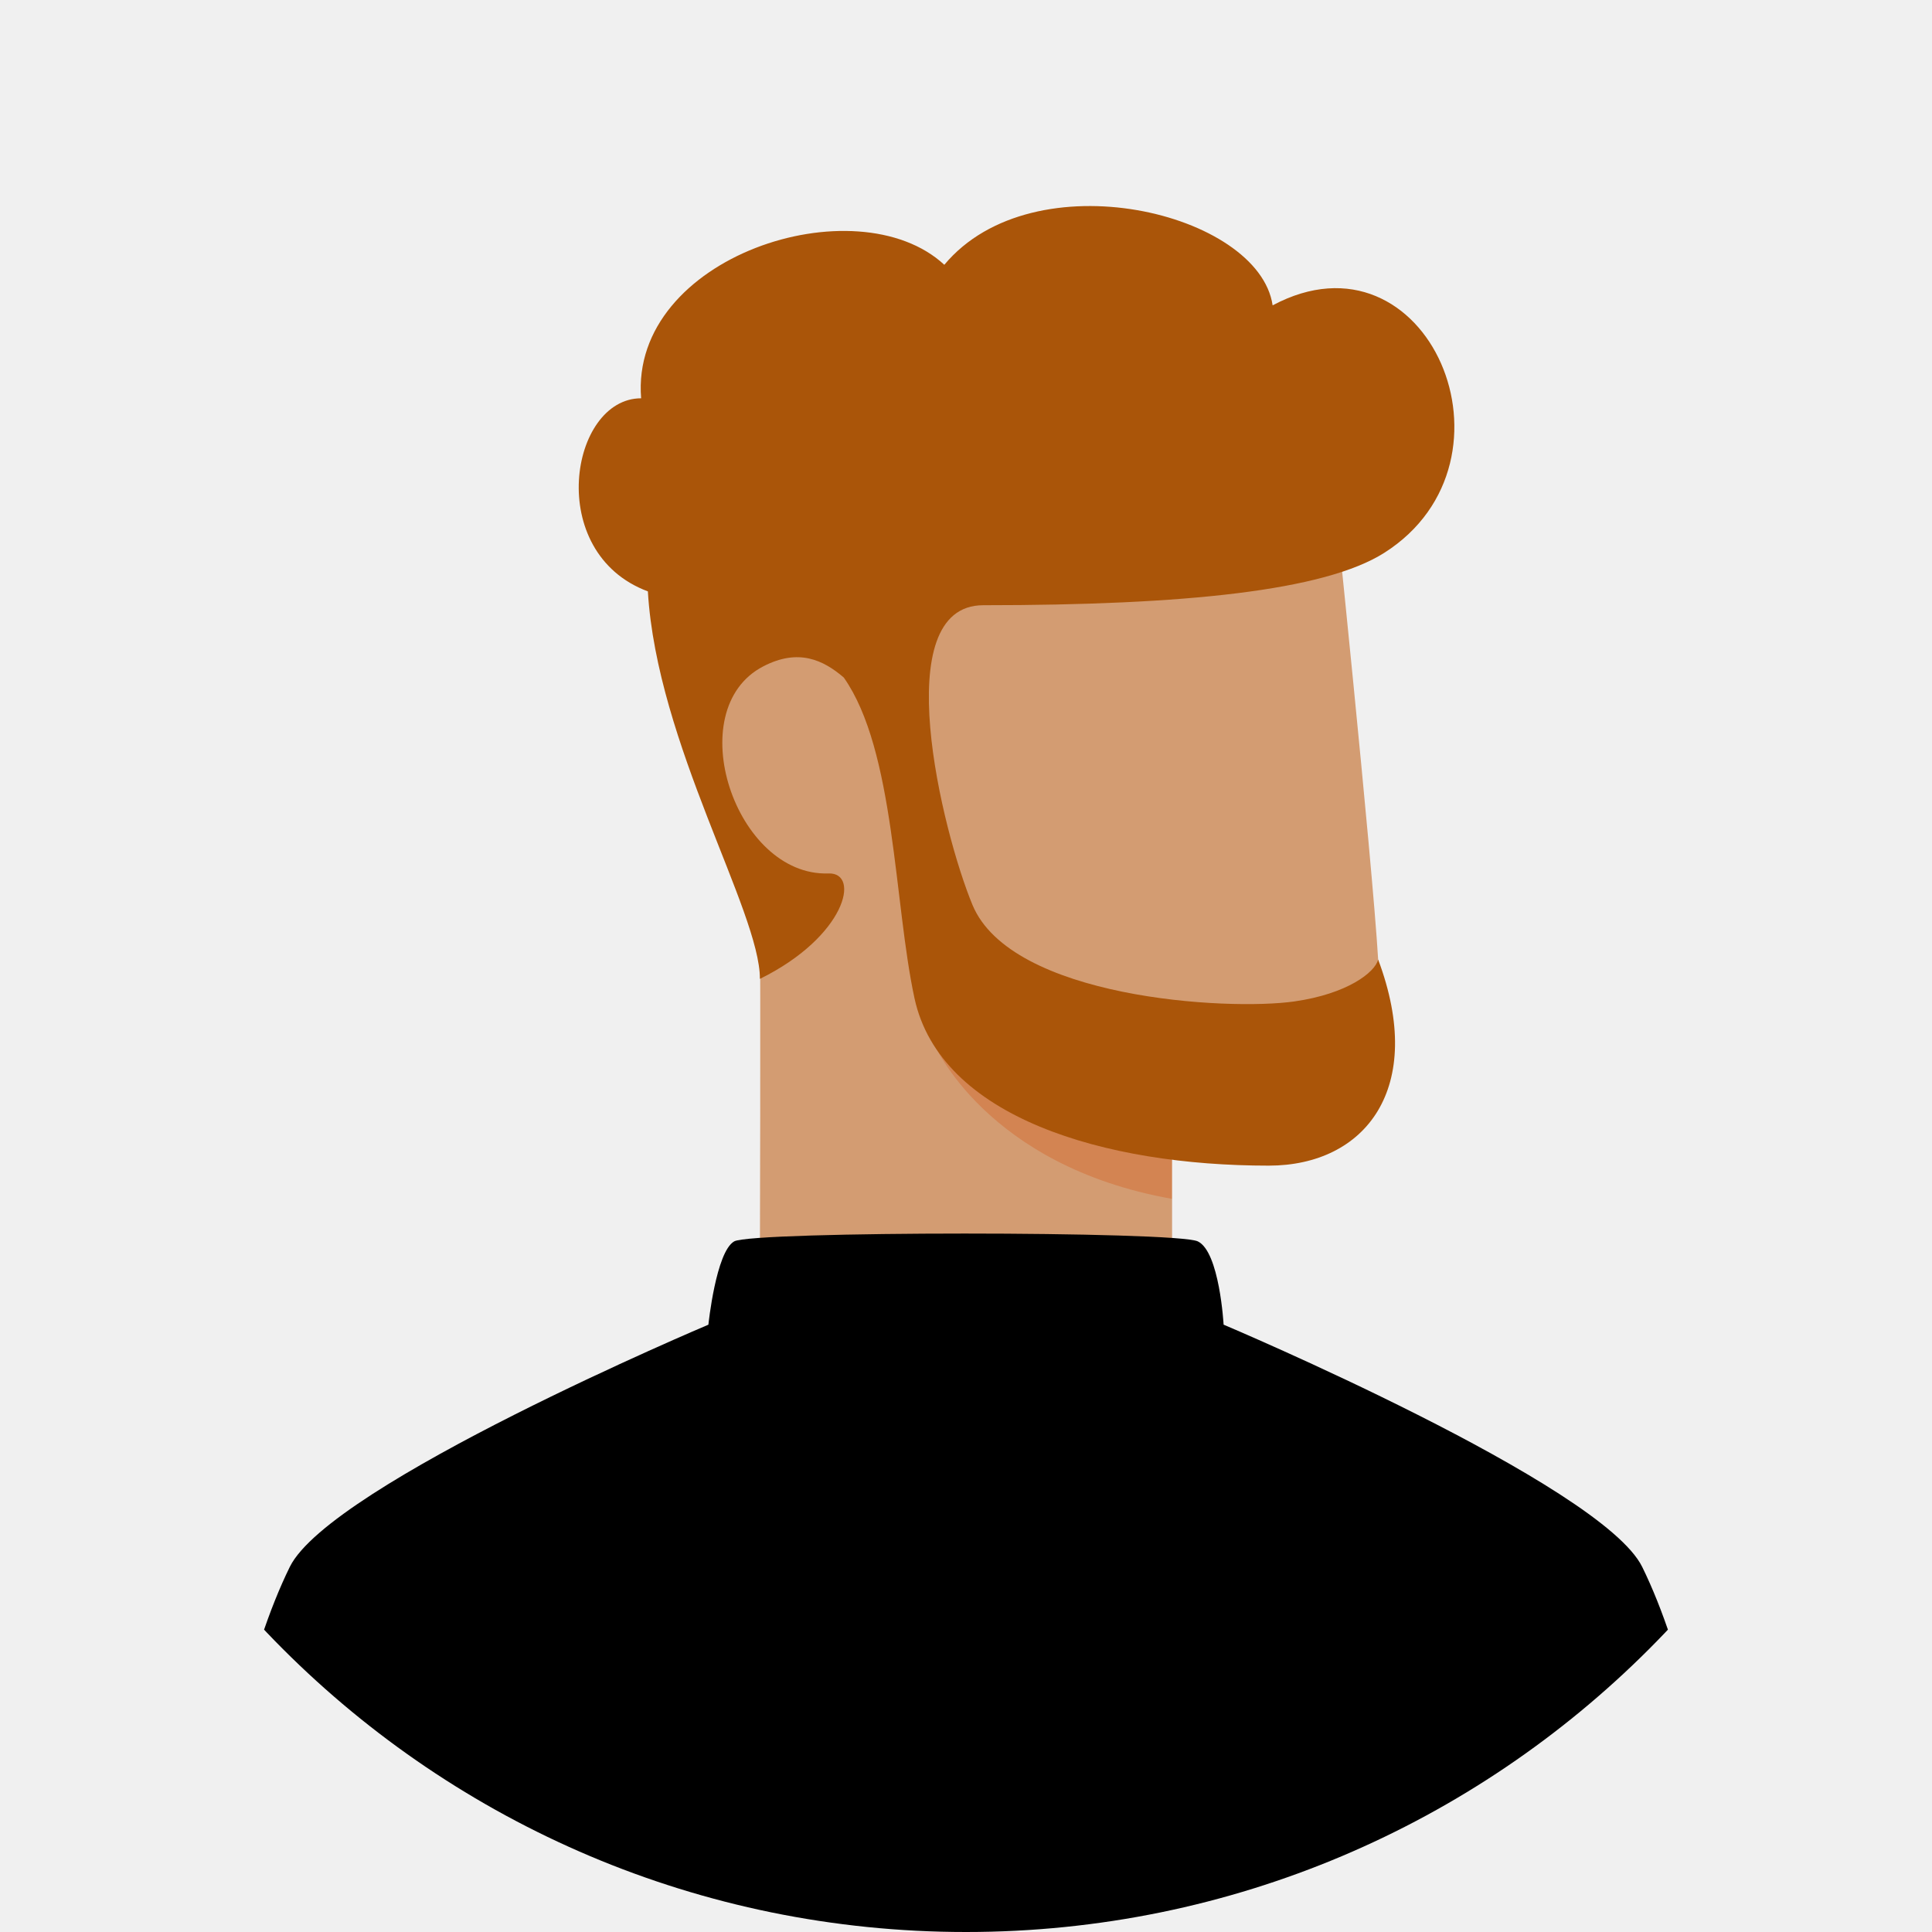
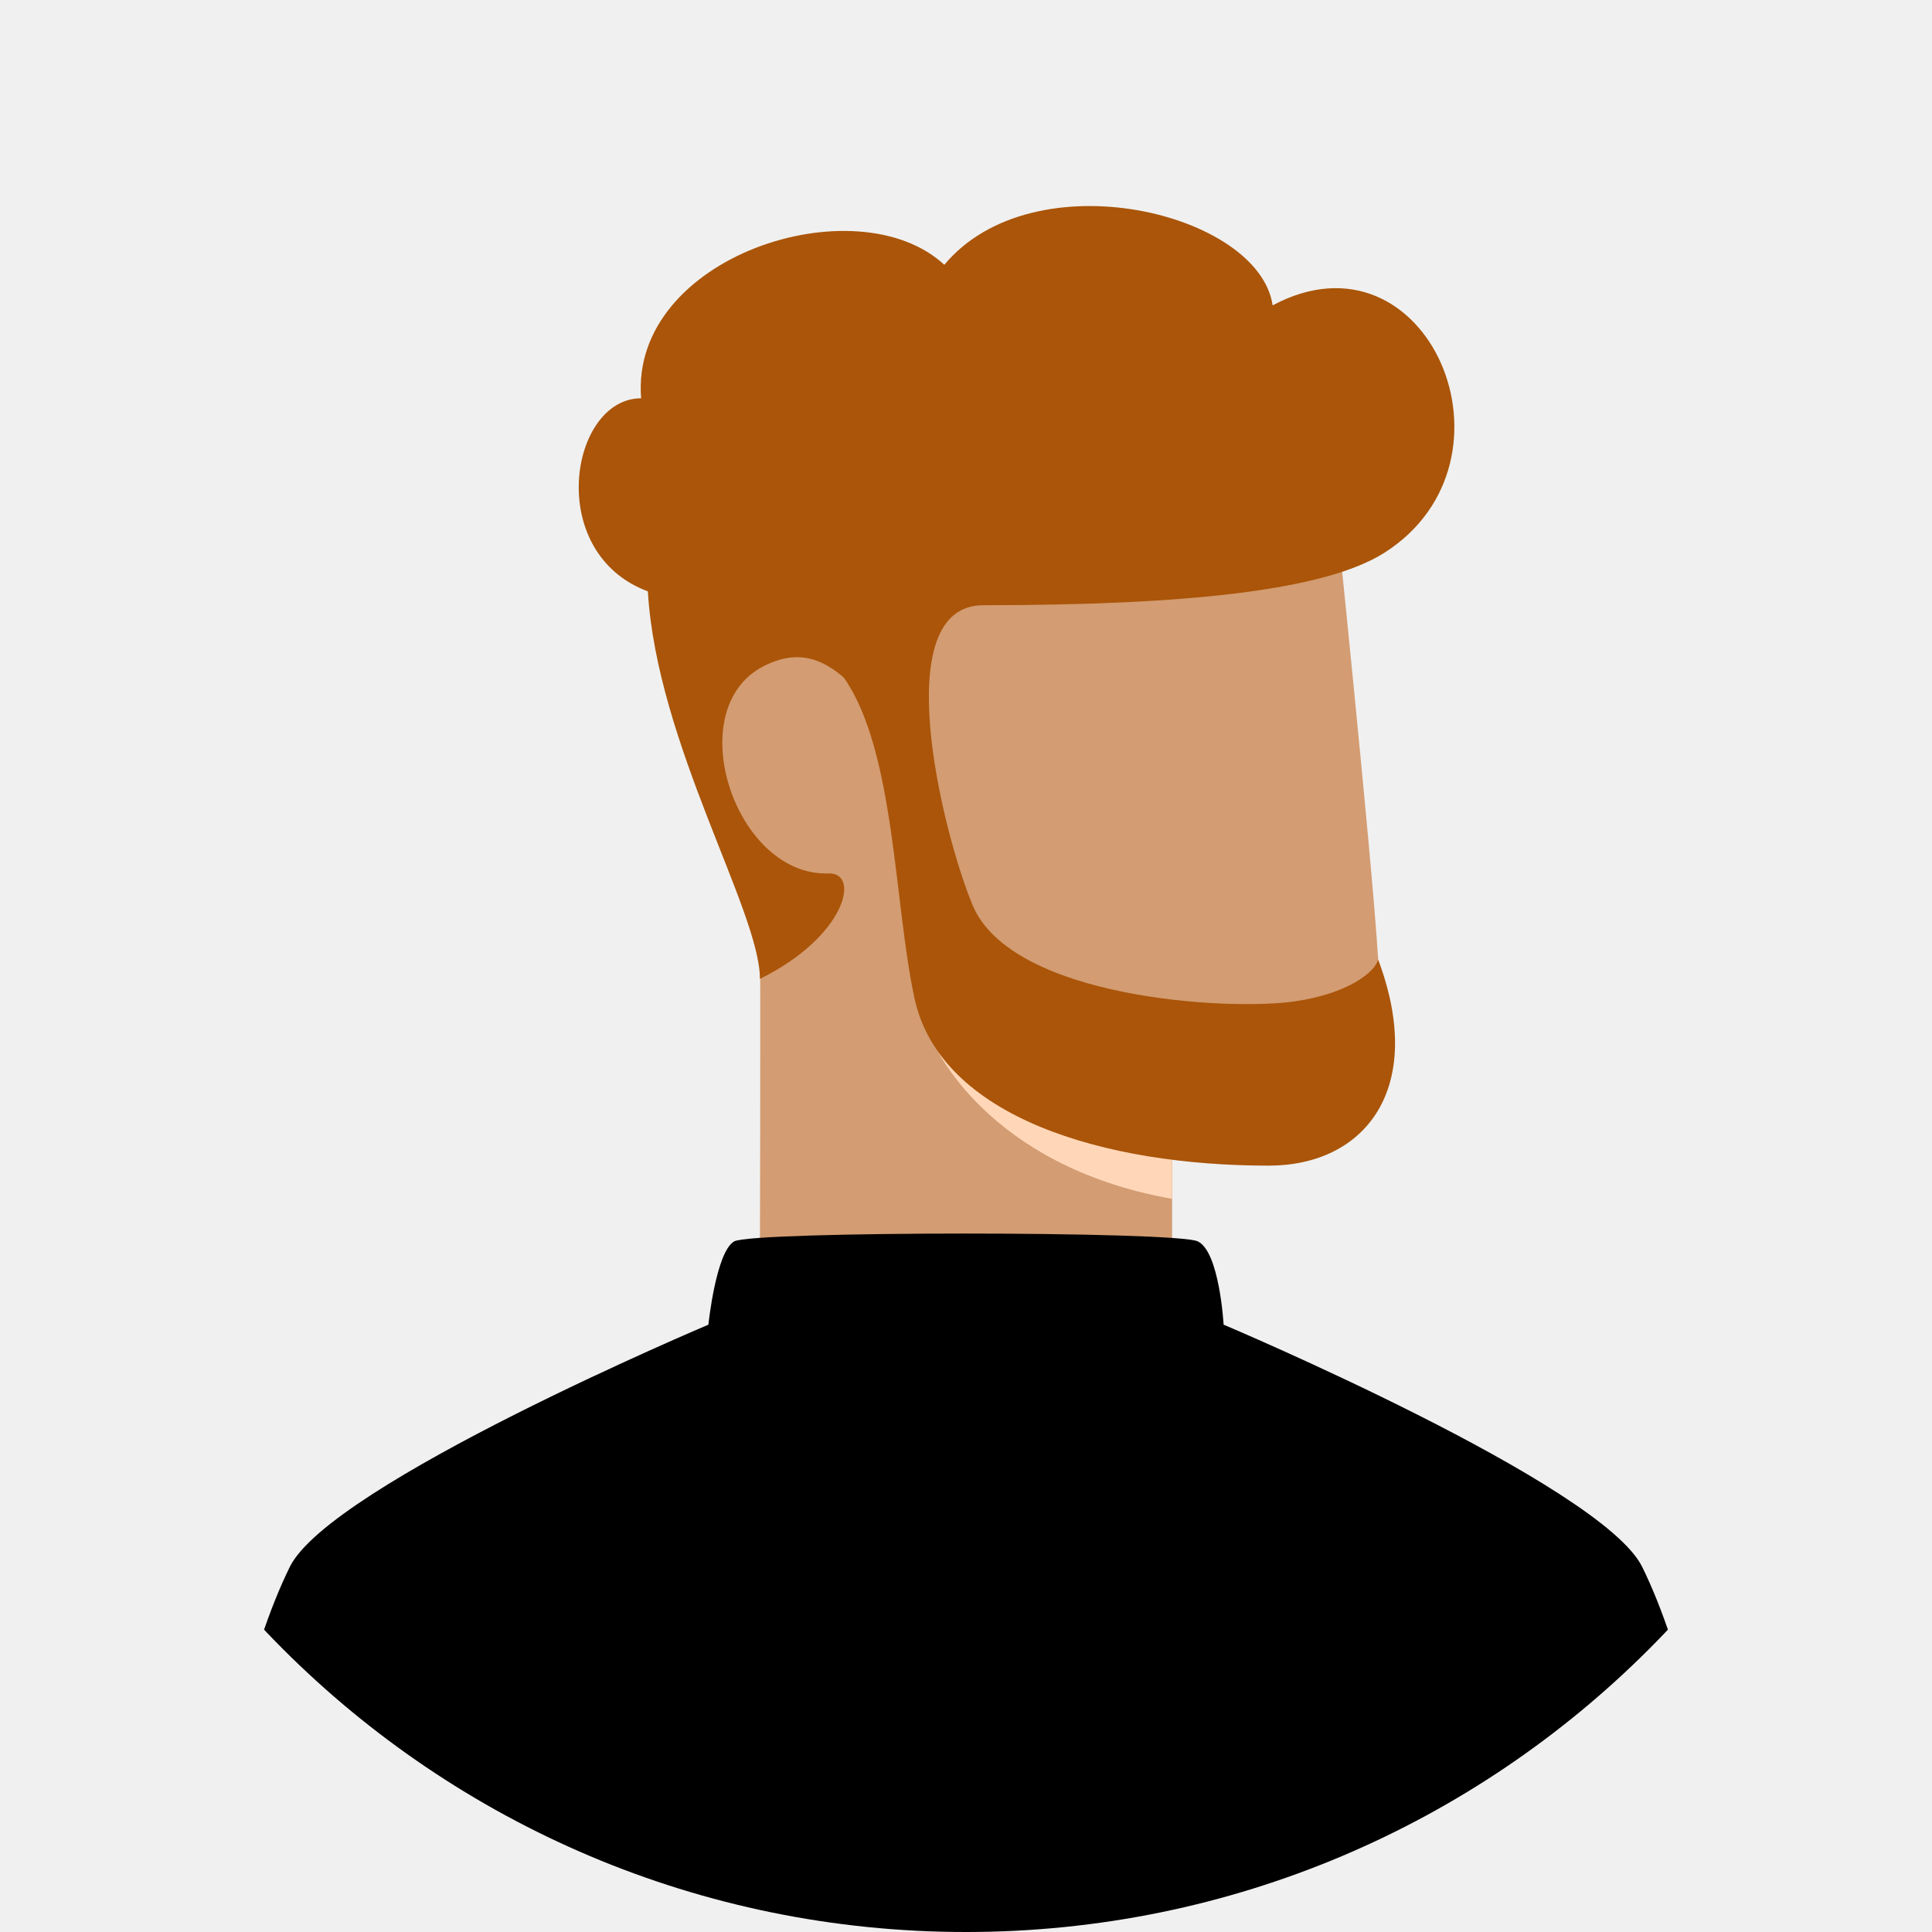
- <svg xmlns="http://www.w3.org/2000/svg" width="200" height="200" viewBox="0 0 200 200" fill="none">
-   <g clip-path="url(#clip0_253_2801)">
-     <path d="M121.333 117.333V132.333C121.333 135.222 78.666 134.251 78.666 130.085C78.666 126.165 78.746 108.401 78.666 90.125C69.112 77.741 69.112 70 76.666 62C84.221 54 138 50 138 50C138 50 142.035 88.807 142.667 99.333C142.921 103.567 145.667 117.333 135 117.333H121.333Z" fill="#D39C72" />
-     <g style="mix-blend-mode:multiply">
-       <path d="M121.317 116.052C112.631 115.104 104.237 112.362 96.666 108C96.666 108 102 120.667 121.317 124.104V116.052Z" fill="#FFD7B8" />
-     </g>
-     <path d="M170 162.205C174.231 170.808 177.564 185.03 180 204.871H20C22.436 185.028 25.77 170.806 30 162.205C34.216 153.631 73.333 137.132 73.333 137.132C73.333 137.132 74.112 129.59 76 128.509C77.888 127.427 121.751 127.428 124 128.509C126.249 129.589 126.667 137.128 126.667 137.128C126.667 137.128 165.792 153.649 170 162.205Z" fill="black" />
-     <path d="M87.347 70.137C85.227 68.317 82.651 67.091 79.01 68.983C70.377 73.465 76.106 90.757 85.767 90.419C89.1 90.303 87.572 96.946 78.667 101.333C78.667 94.333 68 77 67.067 61.219C56.334 57.222 59 41.231 66.369 41.231C65.193 26.57 88.667 18.998 97.756 27.411C107 16.331 130.333 21.998 131.742 31.61C147.787 23.045 158.333 47.665 143.31 57.222C137.128 61.155 122.667 62.652 101.791 62.652C91.774 62.652 97.535 86.099 100.667 93.667C104.667 103.333 127 104.667 134 103.667C139.467 102.886 142.333 100.667 142.667 99.333C147.667 112.667 141.333 120.667 131.333 120.667C114.333 120.667 97.334 115.667 94.667 103.333C92.544 93.518 92.661 77.677 87.347 70.137Z" fill="url(#paint0_linear_253_2801)" />
+ <svg xmlns="http://www.w3.org/2000/svg" fill="none" height="200" viewBox="0 0 200 200" width="200">
+   <linearGradient id="a" gradientUnits="userSpaceOnUse" x1="105.232" x2="105.232" y1="120.667" y2="21.33">
+     <stop offset="0" stop-color="#aa5509" />
+     <stop offset="1" stop-color="#aa5509" />
+   </linearGradient>
+   <clipPath id="b">
+     <rect height="200" rx="100" width="200" />
+   </clipPath>
+   <g clip-path="url(#b)">
+     <path d="m121.333 117.333v15c0 2.889-42.666 1.918-42.666-2.248 0-3.92.08-21.684 0-39.96-9.555-12.385-9.555-20.125-2-28.125s61.334-12 61.334-12 4.035 38.807 4.667 49.333c.254 4.234 3 18-7.667 18z" fill="#d39c72" />
+     <path d="m121.317 116.052c-8.686-.948-17.08-3.69-24.651-8.052 0 0 5.333 12.667 24.651 16.104z" fill="#ffd7b8" />
+     <path d="m170 162.205c4.231 8.603 7.564 22.825 10 42.666h-160c2.436-19.843 5.77-34.065 10-42.666 4.216-8.574 43.333-25.073 43.333-25.073s.779-7.542 2.667-8.623c1.888-1.082 45.751-1.081 48 0 2.249 1.08 2.667 8.619 2.667 8.619s39.125 16.521 43.333 25.077z" fill="#000" />
+     <path d="m87.347 70.137c-2.12-1.821-4.696-3.047-8.337-1.155-8.633 4.482-2.903 21.774 6.757 21.437 3.333-.116 1.805 6.527-7.1 10.914 0-7-10.667-24.333-11.6-40.114-10.733-3.997-8.067-19.988-.698-19.988-1.176-14.661 22.298-22.233 31.387-13.82 9.244-11.079 32.577-5.413 33.986 4.199 16.045-8.565 26.591 16.055 11.568 25.612-6.182 3.933-20.643 5.43-41.519 5.43-10.017 0-4.256 23.447-1.124 31.015 4 9.666 26.333 11 33.333 10 5.467-.781 8.333-3 8.667-4.334 5 13.334-1.334 21.334-11.334 21.334-17 0-33.999-5-36.666-17.334-2.123-9.815-2.006-25.656-7.32-33.196z" fill="url(#a)" />
  </g>
-   <defs>
-     <linearGradient id="paint0_linear_253_2801" x1="105.232" y1="120.667" x2="105.232" y2="21.33" gradientUnits="userSpaceOnUse">
-       <stop stop-color="#AA5509" />
-       <stop offset="1" stop-color="#AA5509" />
-     </linearGradient>
-     <clipPath id="clip0_253_2801">
-       <rect width="200" height="200" rx="100" fill="white" />
-     </clipPath>
-   </defs>
</svg>
